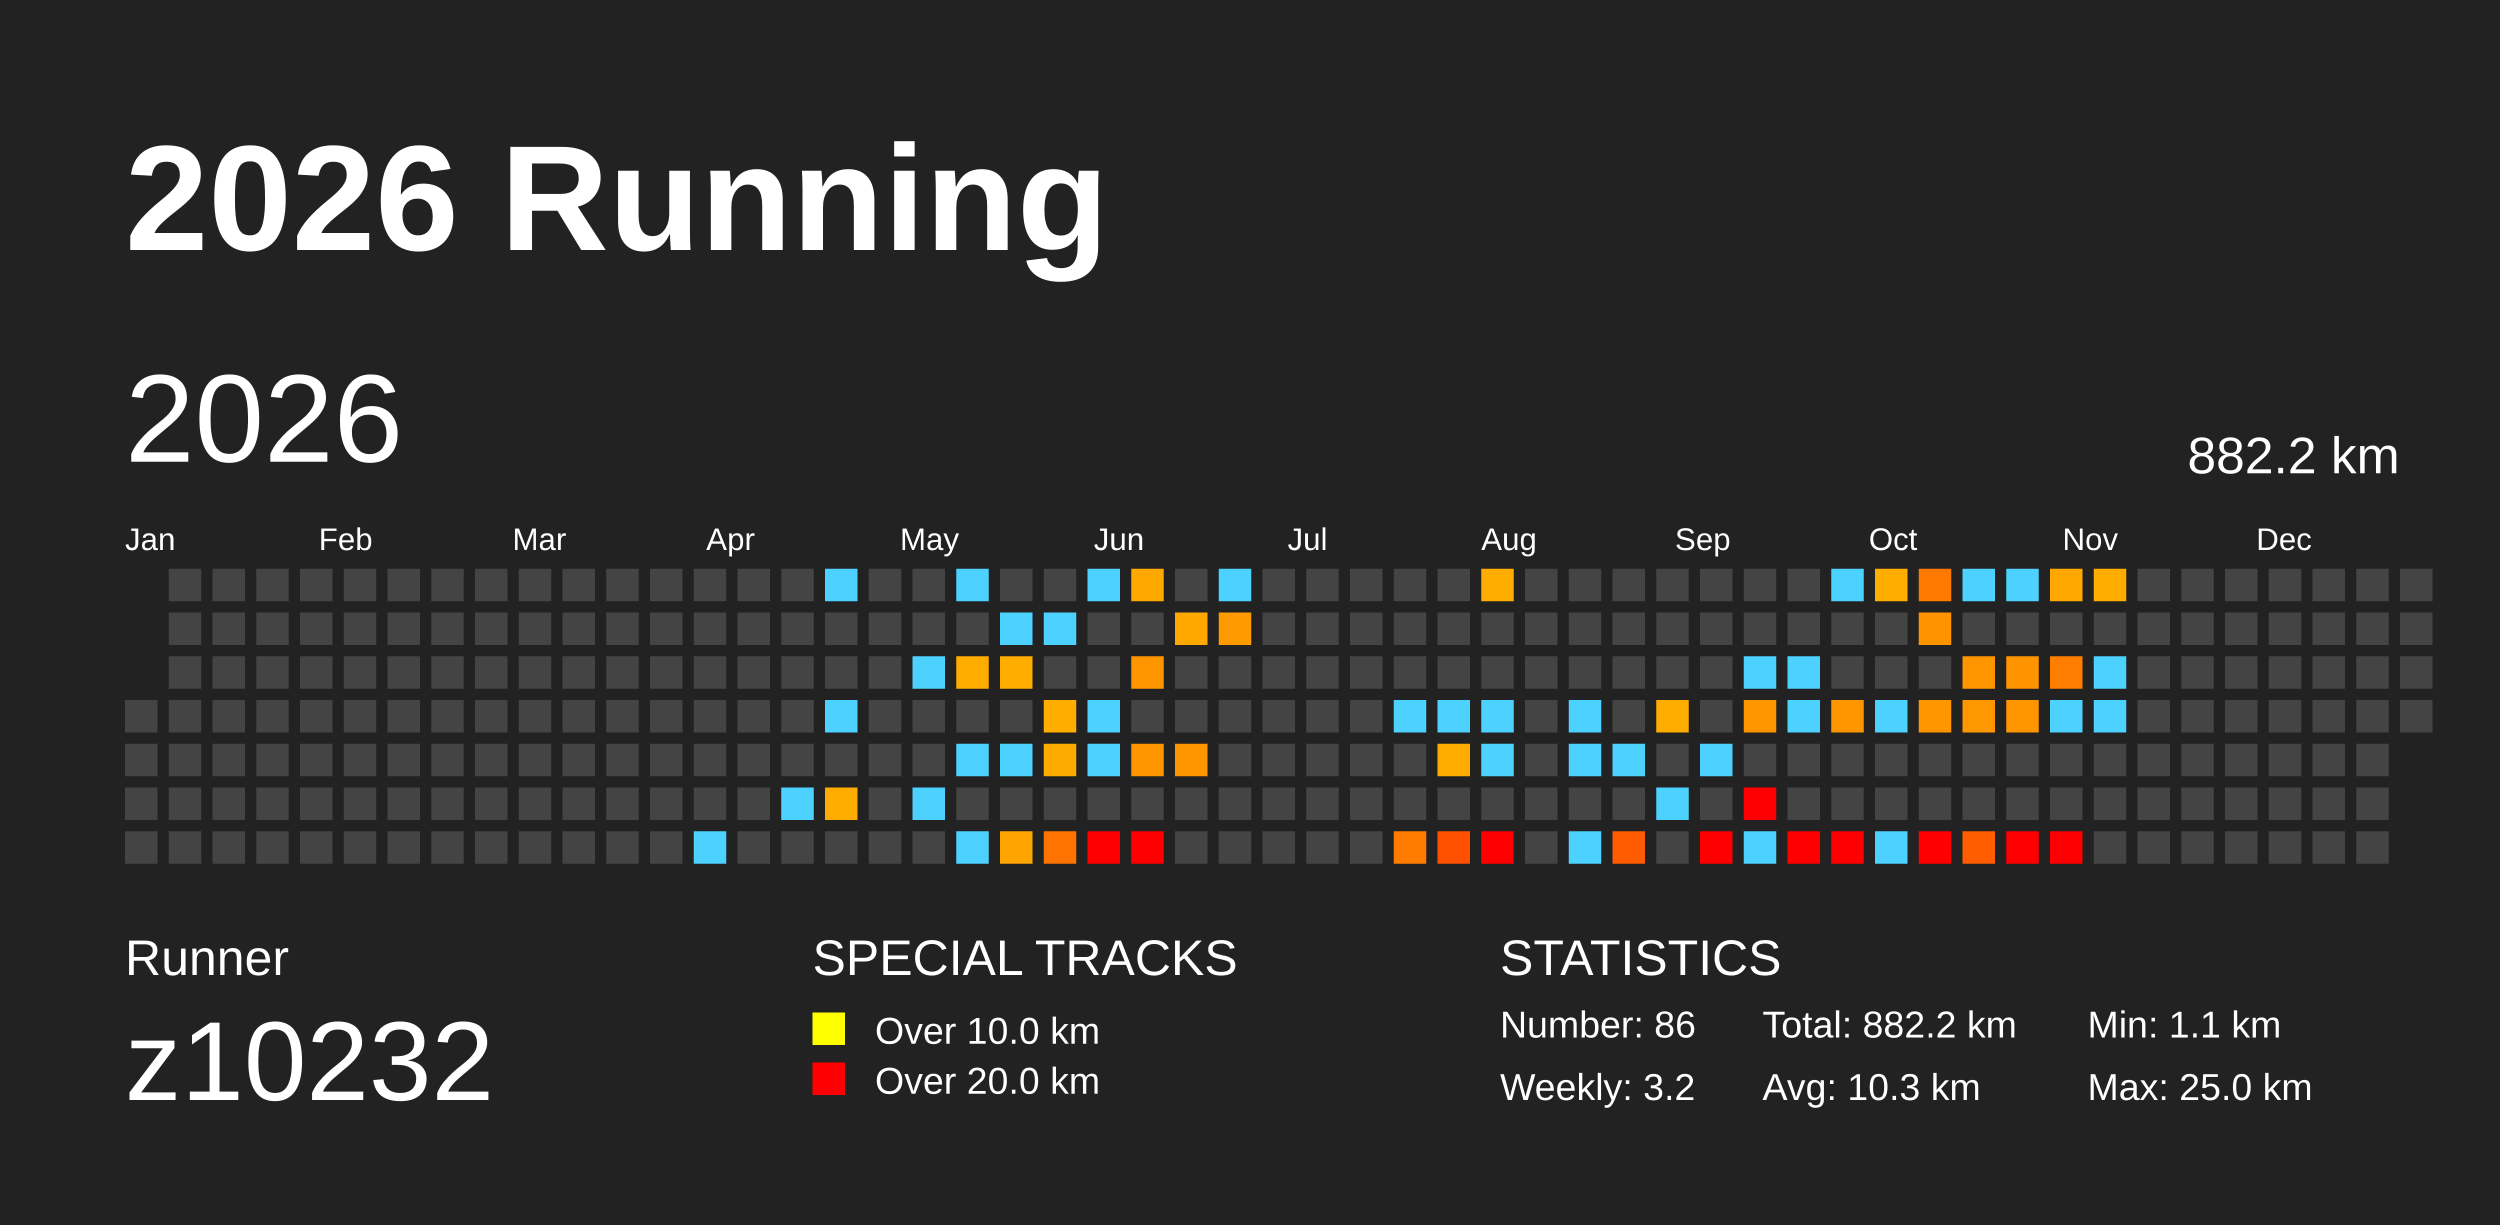
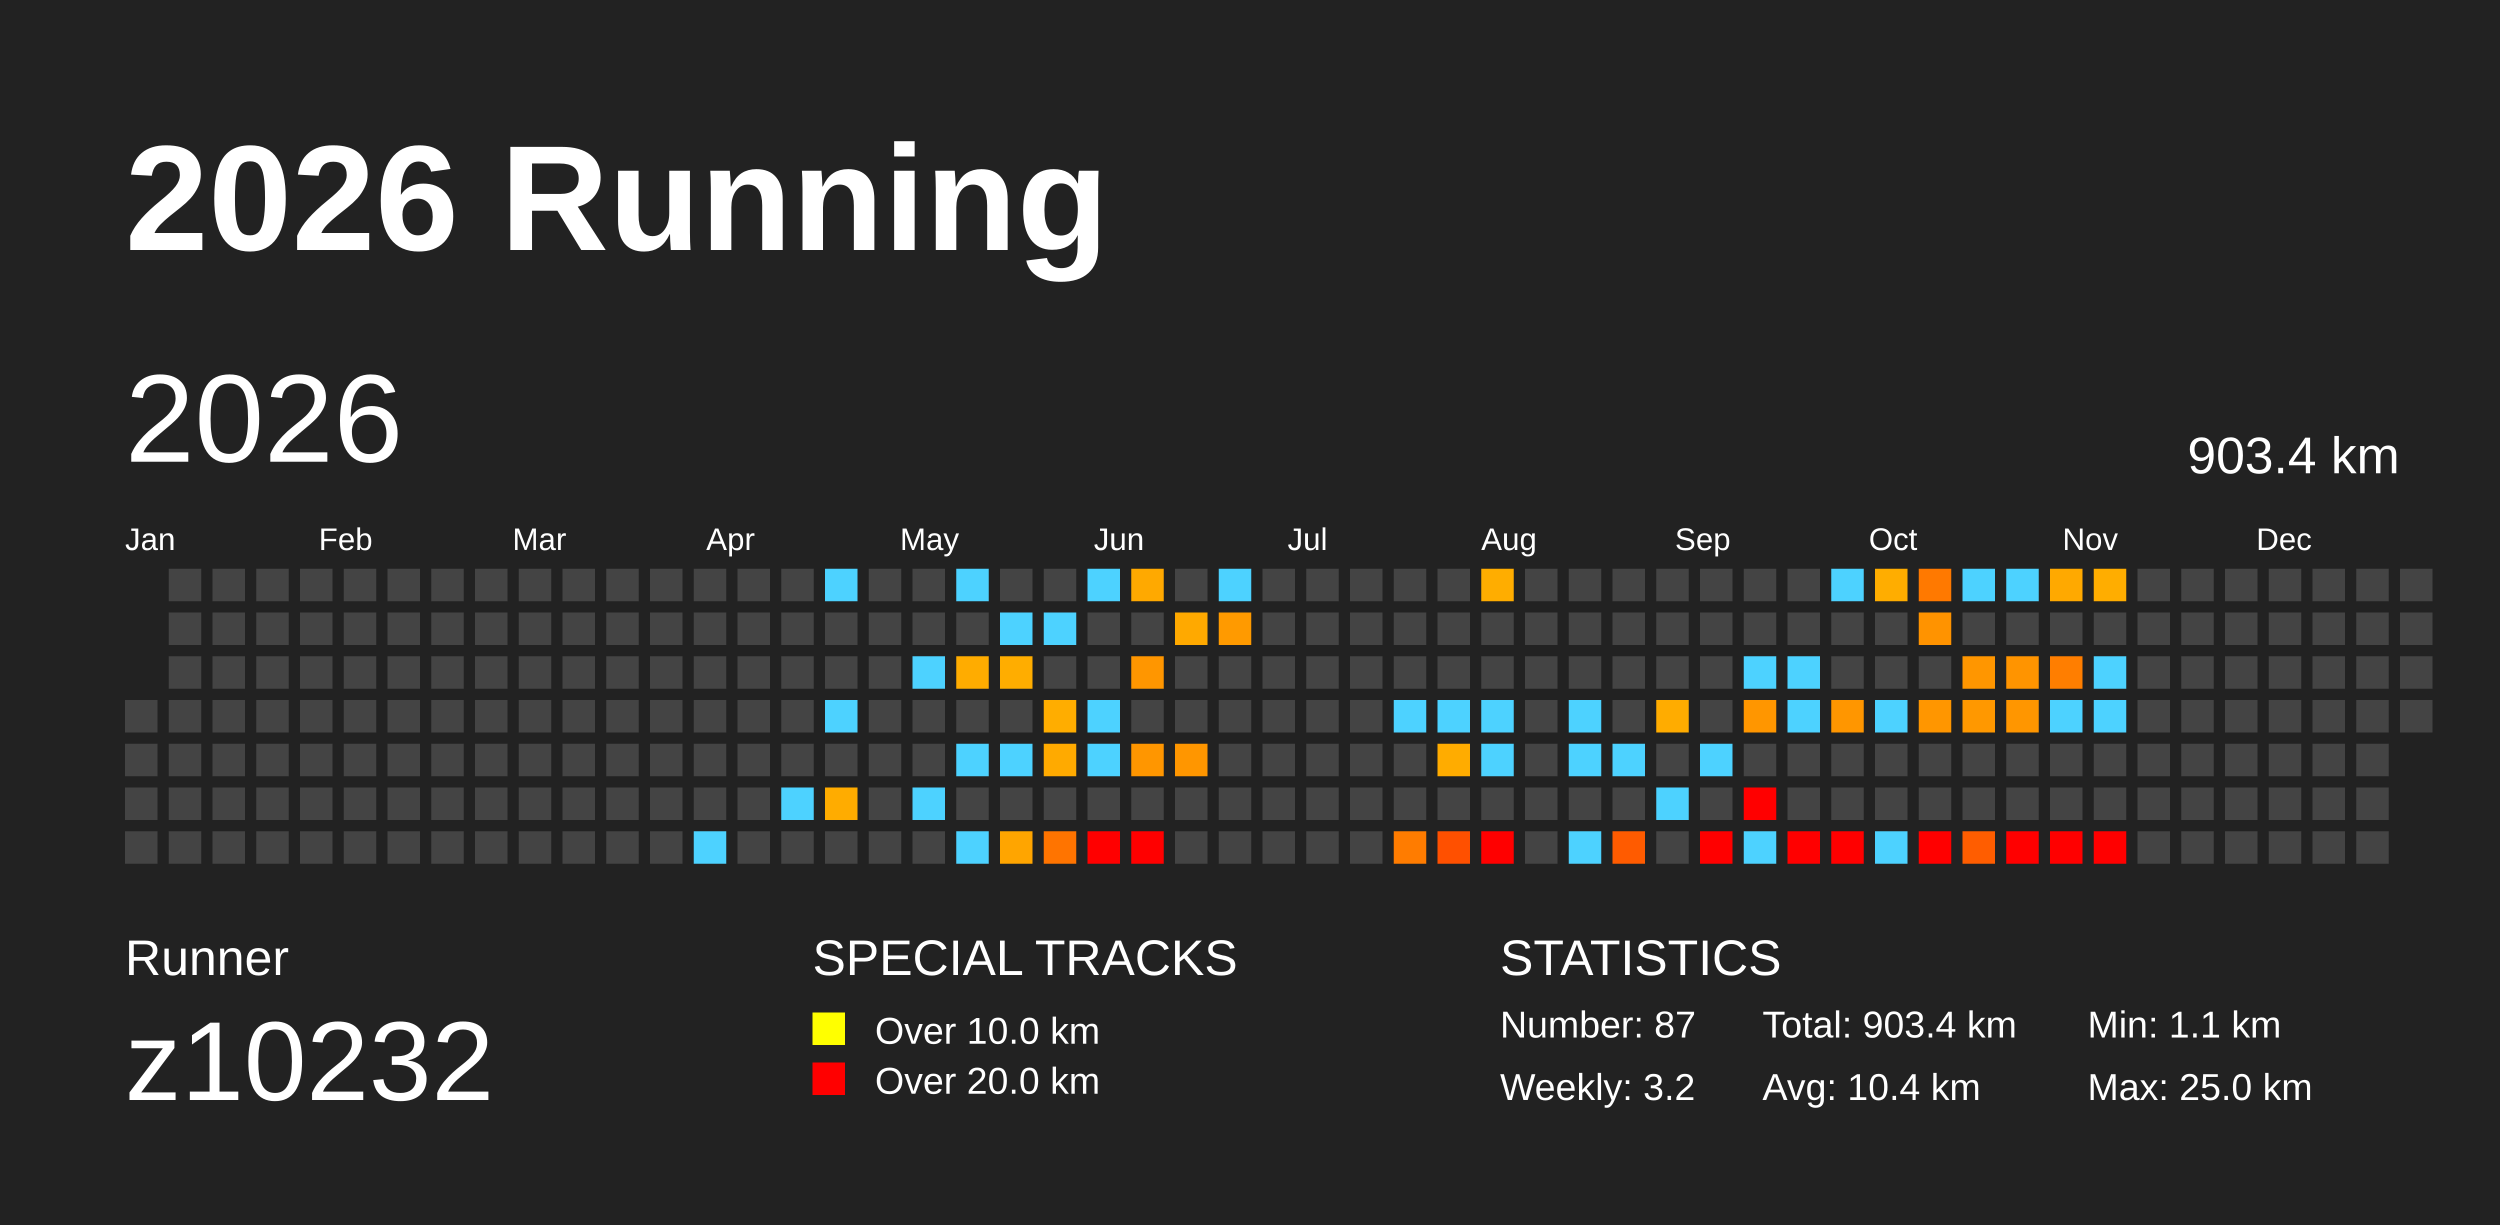
<svg xmlns="http://www.w3.org/2000/svg" baseProfile="full" height="98mm" version="1.1" viewBox="0,0,200,98" width="200mm">
  <defs>
    <pattern height="2" id="indoor-stripe" patternUnits="userSpaceOnUse" width="2">
      <line stroke="white" stroke-opacity="0.45" stroke-width="0.5" x1="0" x2="2" y1="2" y2="0" />
    </pattern>
  </defs>
  <rect fill="#222222" height="98" width="200" x="0" y="0" />
  <text fill="#FFFFFF" style="font-size:12px; font-family:Arial; font-weight:bold;" x="10" y="20">2026 Running</text>
  <text fill="#FFFFFF" style="font-size:4px; font-family:Arial" x="10" y="78">Runner</text>
  <text fill="#FFFFFF" style="font-size:9px; font-family:Arial" x="10" y="88">z10232</text>
  <text fill="#FFFFFF" style="font-size:4px; font-family:Arial" x="65" y="78">SPECIAL TRACKS</text>
  <rect fill="yellow" height="2.6" width="2.6" x="65" y="81" />
  <text fill="#FFFFFF" style="font-size:3px; font-family:Arial" x="70" y="83.5">Over 10.0 km</text>
  <rect fill="red" height="2.6" width="2.6" x="65" y="85" />
  <text fill="#FFFFFF" style="font-size:3px; font-family:Arial" x="70" y="87.5">Over 20.0 km</text>
  <text fill="#FFFFFF" style="font-size:4px; font-family:Arial" x="120" y="78">STATISTICS</text>
-   <text fill="#FFFFFF" style="font-size:3px; font-family:Arial" x="120" y="83">Number: 86</text>
+   <text fill="#FFFFFF" style="font-size:3px; font-family:Arial" x="120" y="83">Number: 87</text>
  <text fill="#FFFFFF" style="font-size:3px; font-family:Arial" x="120" y="88">Weekly: 3.2</text>
-   <text fill="#FFFFFF" style="font-size:3px; font-family:Arial" x="141" y="83">Total: 882.2 km</text>
-   <text fill="#FFFFFF" style="font-size:3px; font-family:Arial" x="141" y="88">Avg: 10.3 km</text>
+   <text fill="#FFFFFF" style="font-size:3px; font-family:Arial" x="141" y="83">Total: 903.4 km</text>
+   <text fill="#FFFFFF" style="font-size:3px; font-family:Arial" x="141" y="88">Avg: 10.4 km</text>
  <text fill="#FFFFFF" style="font-size:3px; font-family:Arial" x="167" y="83">Min: 1.1 km</text>
  <text fill="#FFFFFF" style="font-size:3px; font-family:Arial" x="167" y="88">Max: 25.0 km</text>
  <text dominant-baseline="hanging" fill="#FFFFFF" style="font-size:10.0px; font-family:Arial;" x="10" y="30">2026</text>
-   <text dominant-baseline="hanging" fill="#FFFFFF" style="font-size:4.125px; font-family:Arial;" x="175" y="35">882.2 km</text>
+   <text dominant-baseline="hanging" fill="#FFFFFF" style="font-size:4.125px; font-family:Arial;" x="175" y="35">903.4 km</text>
  <text fill="#FFFFFF" style="font-size:2.5px; font-family:Arial" x="10.0" y="44">Jan</text>
  <text fill="#FFFFFF" style="font-size:2.5px; font-family:Arial" x="25.5" y="44">Feb</text>
  <text fill="#FFFFFF" style="font-size:2.5px; font-family:Arial" x="41.0" y="44">Mar</text>
  <text fill="#FFFFFF" style="font-size:2.5px; font-family:Arial" x="56.5" y="44">Apr</text>
  <text fill="#FFFFFF" style="font-size:2.5px; font-family:Arial" x="72.0" y="44">May</text>
  <text fill="#FFFFFF" style="font-size:2.5px; font-family:Arial" x="87.5" y="44">Jun</text>
  <text fill="#FFFFFF" style="font-size:2.5px; font-family:Arial" x="103.0" y="44">Jul</text>
  <text fill="#FFFFFF" style="font-size:2.5px; font-family:Arial" x="118.5" y="44">Aug</text>
  <text fill="#FFFFFF" style="font-size:2.5px; font-family:Arial" x="134.0" y="44">Sep</text>
  <text fill="#FFFFFF" style="font-size:2.5px; font-family:Arial" x="149.5" y="44">Oct</text>
  <text fill="#FFFFFF" style="font-size:2.5px; font-family:Arial" x="165.0" y="44">Nov</text>
  <text fill="#FFFFFF" style="font-size:2.5px; font-family:Arial" x="180.5" y="44">Dec</text>
  <rect fill="#444444" height="2.6" width="2.6" x="10.0" y="56.0" />
  <rect fill="#444444" height="2.6" width="2.6" x="10.0" y="59.5" />
  <rect fill="#444444" height="2.6" width="2.6" x="10.0" y="63.0" />
  <rect fill="#444444" height="2.6" width="2.6" x="10.0" y="66.5" />
  <rect fill="#444444" height="2.6" width="2.6" x="13.5" y="45.5" />
  <rect fill="#444444" height="2.6" width="2.6" x="13.5" y="49.0" />
  <rect fill="#444444" height="2.6" width="2.6" x="13.5" y="52.5" />
  <rect fill="#444444" height="2.6" width="2.6" x="13.5" y="56.0" />
  <rect fill="#444444" height="2.6" width="2.6" x="13.5" y="59.5" />
  <rect fill="#444444" height="2.6" width="2.6" x="13.5" y="63.0" />
  <rect fill="#444444" height="2.6" width="2.6" x="13.5" y="66.5" />
  <rect fill="#444444" height="2.6" width="2.6" x="17.0" y="45.5" />
  <rect fill="#444444" height="2.6" width="2.6" x="17.0" y="49.0" />
  <rect fill="#444444" height="2.6" width="2.6" x="17.0" y="52.5" />
  <rect fill="#444444" height="2.6" width="2.6" x="17.0" y="56.0" />
  <rect fill="#444444" height="2.6" width="2.6" x="17.0" y="59.5" />
  <rect fill="#444444" height="2.6" width="2.6" x="17.0" y="63.0" />
  <rect fill="#444444" height="2.6" width="2.6" x="17.0" y="66.5" />
  <rect fill="#444444" height="2.6" width="2.6" x="20.5" y="45.5" />
  <rect fill="#444444" height="2.6" width="2.6" x="20.5" y="49.0" />
  <rect fill="#444444" height="2.6" width="2.6" x="20.5" y="52.5" />
  <rect fill="#444444" height="2.6" width="2.6" x="20.5" y="56.0" />
  <rect fill="#444444" height="2.6" width="2.6" x="20.5" y="59.5" />
  <rect fill="#444444" height="2.6" width="2.6" x="20.5" y="63.0" />
  <rect fill="#444444" height="2.6" width="2.6" x="20.5" y="66.5" />
  <rect fill="#444444" height="2.6" width="2.6" x="24.0" y="45.5" />
  <rect fill="#444444" height="2.6" width="2.6" x="24.0" y="49.0" />
  <rect fill="#444444" height="2.6" width="2.6" x="24.0" y="52.5" />
  <rect fill="#444444" height="2.6" width="2.6" x="24.0" y="56.0" />
  <rect fill="#444444" height="2.6" width="2.6" x="24.0" y="59.5" />
  <rect fill="#444444" height="2.6" width="2.6" x="24.0" y="63.0" />
  <rect fill="#444444" height="2.6" width="2.6" x="24.0" y="66.5" />
  <rect fill="#444444" height="2.6" width="2.6" x="27.5" y="45.5" />
  <rect fill="#444444" height="2.6" width="2.6" x="27.5" y="49.0" />
  <rect fill="#444444" height="2.6" width="2.6" x="27.5" y="52.5" />
  <rect fill="#444444" height="2.6" width="2.6" x="27.5" y="56.0" />
  <rect fill="#444444" height="2.6" width="2.6" x="27.5" y="59.5" />
  <rect fill="#444444" height="2.6" width="2.6" x="27.5" y="63.0" />
  <rect fill="#444444" height="2.6" width="2.6" x="27.5" y="66.5" />
  <rect fill="#444444" height="2.6" width="2.6" x="31.0" y="45.5" />
  <rect fill="#444444" height="2.6" width="2.6" x="31.0" y="49.0" />
  <rect fill="#444444" height="2.6" width="2.6" x="31.0" y="52.5" />
  <rect fill="#444444" height="2.6" width="2.6" x="31.0" y="56.0" />
  <rect fill="#444444" height="2.6" width="2.6" x="31.0" y="59.5" />
  <rect fill="#444444" height="2.6" width="2.6" x="31.0" y="63.0" />
  <rect fill="#444444" height="2.6" width="2.6" x="31.0" y="66.5" />
  <rect fill="#444444" height="2.6" width="2.6" x="34.5" y="45.5" />
  <rect fill="#444444" height="2.6" width="2.6" x="34.5" y="49.0" />
  <rect fill="#444444" height="2.6" width="2.6" x="34.5" y="52.5" />
  <rect fill="#444444" height="2.6" width="2.6" x="34.5" y="56.0" />
  <rect fill="#444444" height="2.6" width="2.6" x="34.5" y="59.5" />
  <rect fill="#444444" height="2.6" width="2.6" x="34.5" y="63.0" />
  <rect fill="#444444" height="2.6" width="2.6" x="34.5" y="66.5" />
  <rect fill="#444444" height="2.6" width="2.6" x="38.0" y="45.5" />
  <rect fill="#444444" height="2.6" width="2.6" x="38.0" y="49.0" />
  <rect fill="#444444" height="2.6" width="2.6" x="38.0" y="52.5" />
  <rect fill="#444444" height="2.6" width="2.6" x="38.0" y="56.0" />
  <rect fill="#444444" height="2.6" width="2.6" x="38.0" y="59.5" />
  <rect fill="#444444" height="2.6" width="2.6" x="38.0" y="63.0" />
  <rect fill="#444444" height="2.6" width="2.6" x="38.0" y="66.5" />
  <rect fill="#444444" height="2.6" width="2.6" x="41.5" y="45.5" />
  <rect fill="#444444" height="2.6" width="2.6" x="41.5" y="49.0" />
  <rect fill="#444444" height="2.6" width="2.6" x="41.5" y="52.5" />
  <rect fill="#444444" height="2.6" width="2.6" x="41.5" y="56.0" />
  <rect fill="#444444" height="2.6" width="2.6" x="41.5" y="59.5" />
  <rect fill="#444444" height="2.6" width="2.6" x="41.5" y="63.0" />
  <rect fill="#444444" height="2.6" width="2.6" x="41.5" y="66.5" />
  <rect fill="#444444" height="2.6" width="2.6" x="45.0" y="45.5" />
  <rect fill="#444444" height="2.6" width="2.6" x="45.0" y="49.0" />
  <rect fill="#444444" height="2.6" width="2.6" x="45.0" y="52.5" />
  <rect fill="#444444" height="2.6" width="2.6" x="45.0" y="56.0" />
  <rect fill="#444444" height="2.6" width="2.6" x="45.0" y="59.5" />
  <rect fill="#444444" height="2.6" width="2.6" x="45.0" y="63.0" />
  <rect fill="#444444" height="2.6" width="2.6" x="45.0" y="66.5" />
  <rect fill="#444444" height="2.6" width="2.6" x="48.5" y="45.5" />
  <rect fill="#444444" height="2.6" width="2.6" x="48.5" y="49.0" />
  <rect fill="#444444" height="2.6" width="2.6" x="48.5" y="52.5" />
  <rect fill="#444444" height="2.6" width="2.6" x="48.5" y="56.0" />
  <rect fill="#444444" height="2.6" width="2.6" x="48.5" y="59.5" />
  <rect fill="#444444" height="2.6" width="2.6" x="48.5" y="63.0" />
  <rect fill="#444444" height="2.6" width="2.6" x="48.5" y="66.5" />
  <rect fill="#444444" height="2.6" width="2.6" x="52.0" y="45.5" />
  <rect fill="#444444" height="2.6" width="2.6" x="52.0" y="49.0" />
  <rect fill="#444444" height="2.6" width="2.6" x="52.0" y="52.5" />
  <rect fill="#444444" height="2.6" width="2.6" x="52.0" y="56.0" />
  <rect fill="#444444" height="2.6" width="2.6" x="52.0" y="59.5" />
  <rect fill="#444444" height="2.6" width="2.6" x="52.0" y="63.0" />
  <rect fill="#444444" height="2.6" width="2.6" x="52.0" y="66.5" />
  <rect fill="#444444" height="2.6" width="2.6" x="55.5" y="45.5" />
  <rect fill="#444444" height="2.6" width="2.6" x="55.5" y="49.0" />
  <rect fill="#444444" height="2.6" width="2.6" x="55.5" y="52.5" />
  <rect fill="#444444" height="2.6" width="2.6" x="55.5" y="56.0" />
  <rect fill="#444444" height="2.6" width="2.6" x="55.5" y="59.5" />
  <rect fill="#444444" height="2.6" width="2.6" x="55.5" y="63.0" />
  <rect fill="#4dd2ff" height="2.6" width="2.6" x="55.5" y="66.5" />
  <rect fill="#444444" height="2.6" width="2.6" x="59.0" y="45.5" />
  <rect fill="#444444" height="2.6" width="2.6" x="59.0" y="49.0" />
  <rect fill="#444444" height="2.6" width="2.6" x="59.0" y="52.5" />
  <rect fill="#444444" height="2.6" width="2.6" x="59.0" y="56.0" />
  <rect fill="#444444" height="2.6" width="2.6" x="59.0" y="59.5" />
  <rect fill="#444444" height="2.6" width="2.6" x="59.0" y="63.0" />
  <rect fill="#444444" height="2.6" width="2.6" x="59.0" y="66.5" />
  <rect fill="#444444" height="2.6" width="2.6" x="62.5" y="45.5" />
  <rect fill="#444444" height="2.6" width="2.6" x="62.5" y="49.0" />
  <rect fill="#444444" height="2.6" width="2.6" x="62.5" y="52.5" />
  <rect fill="#444444" height="2.6" width="2.6" x="62.5" y="56.0" />
  <rect fill="#444444" height="2.6" width="2.6" x="62.5" y="59.5" />
  <rect fill="#4dd2ff" height="2.6" width="2.6" x="62.5" y="63.0" />
  <rect fill="#444444" height="2.6" width="2.6" x="62.5" y="66.5" />
  <rect fill="#4dd2ff" height="2.6" width="2.6" x="66.0" y="45.5" />
  <rect fill="#444444" height="2.6" width="2.6" x="66.0" y="49.0" />
  <rect fill="#444444" height="2.6" width="2.6" x="66.0" y="52.5" />
  <rect fill="#4dd2ff" height="2.6" width="2.6" x="66.0" y="56.0" />
  <rect fill="#444444" height="2.6" width="2.6" x="66.0" y="59.5" />
  <rect fill="#ffac00" height="2.6" width="2.6" x="66.0" y="63.0" />
  <rect fill="#444444" height="2.6" width="2.6" x="66.0" y="66.5" />
  <rect fill="#444444" height="2.6" width="2.6" x="69.5" y="45.5" />
  <rect fill="#444444" height="2.6" width="2.6" x="69.5" y="49.0" />
  <rect fill="#444444" height="2.6" width="2.6" x="69.5" y="52.5" />
  <rect fill="#444444" height="2.6" width="2.6" x="69.5" y="56.0" />
  <rect fill="#444444" height="2.6" width="2.6" x="69.5" y="59.5" />
  <rect fill="#444444" height="2.6" width="2.6" x="69.5" y="63.0" />
  <rect fill="#444444" height="2.6" width="2.6" x="69.5" y="66.5" />
  <rect fill="#444444" height="2.6" width="2.6" x="73.0" y="45.5" />
  <rect fill="#444444" height="2.6" width="2.6" x="73.0" y="49.0" />
  <rect fill="#4dd2ff" height="2.6" width="2.6" x="73.0" y="52.5" />
  <rect fill="#444444" height="2.6" width="2.6" x="73.0" y="56.0" />
  <rect fill="#444444" height="2.6" width="2.6" x="73.0" y="59.5" />
  <rect fill="#4dd2ff" height="2.6" width="2.6" x="73.0" y="63.0" />
  <rect fill="#444444" height="2.6" width="2.6" x="73.0" y="66.5" />
  <rect fill="#4dd2ff" height="2.6" width="2.6" x="76.5" y="45.5" />
  <rect fill="#444444" height="2.6" width="2.6" x="76.5" y="49.0" />
  <rect fill="#ffac00" height="2.6" width="2.6" x="76.5" y="52.5" />
  <rect fill="#444444" height="2.6" width="2.6" x="76.5" y="56.0" />
  <rect fill="#4dd2ff" height="2.6" width="2.6" x="76.5" y="59.5" />
  <rect fill="#444444" height="2.6" width="2.6" x="76.5" y="63.0" />
  <rect fill="#4dd2ff" height="2.6" width="2.6" x="76.5" y="66.5" />
  <rect fill="#444444" height="2.6" width="2.6" x="80.0" y="45.5" />
  <rect fill="#4dd2ff" height="2.6" width="2.6" x="80.0" y="49.0" />
  <rect fill="#ffad00" height="2.6" width="2.6" x="80.0" y="52.5" />
  <rect fill="#444444" height="2.6" width="2.6" x="80.0" y="56.0" />
  <rect fill="#4dd2ff" height="2.6" width="2.6" x="80.0" y="59.5" />
  <rect fill="#444444" height="2.6" width="2.6" x="80.0" y="63.0" />
  <rect fill="#ffa500" height="2.6" width="2.6" x="80.0" y="66.5" />
  <rect fill="#444444" height="2.6" width="2.6" x="83.5" y="45.5" />
  <rect fill="#4dd2ff" height="2.6" width="2.6" x="83.5" y="49.0" />
  <rect fill="#444444" height="2.6" width="2.6" x="83.5" y="52.5" />
  <rect fill="#ffad00" height="2.6" width="2.6" x="83.5" y="56.0" />
  <rect fill="#ffaa00" height="2.6" width="2.6" x="83.5" y="59.5" />
  <rect fill="#444444" height="2.6" width="2.6" x="83.5" y="63.0" />
  <rect fill="#ff7400" height="2.6" width="2.6" x="83.5" y="66.5" />
  <rect fill="#4dd2ff" height="2.6" width="2.6" x="87.0" y="45.5" />
  <rect fill="#444444" height="2.6" width="2.6" x="87.0" y="49.0" />
  <rect fill="#444444" height="2.6" width="2.6" x="87.0" y="52.5" />
  <rect fill="#4dd2ff" height="2.6" width="2.6" x="87.0" y="56.0" />
  <rect fill="#4dd2ff" height="2.6" width="2.6" x="87.0" y="59.5" />
  <rect fill="#444444" height="2.6" width="2.6" x="87.0" y="63.0" />
  <rect fill="red" height="2.6" width="2.6" x="87.0" y="66.5" />
  <rect fill="#ffa900" height="2.6" width="2.6" x="90.5" y="45.5" />
  <rect fill="#444444" height="2.6" width="2.6" x="90.5" y="49.0" />
  <rect fill="#ff9600" height="2.6" width="2.6" x="90.5" y="52.5" />
  <rect fill="#444444" height="2.6" width="2.6" x="90.5" y="56.0" />
  <rect fill="#ff9600" height="2.6" width="2.6" x="90.5" y="59.5" />
  <rect fill="#444444" height="2.6" width="2.6" x="90.5" y="63.0" />
  <rect fill="red" height="2.6" width="2.6" x="90.5" y="66.5" />
  <rect fill="#444444" height="2.6" width="2.6" x="94.0" y="45.5" />
  <rect fill="#ffa900" height="2.6" width="2.6" x="94.0" y="49.0" />
  <rect fill="#444444" height="2.6" width="2.6" x="94.0" y="52.5" />
  <rect fill="#444444" height="2.6" width="2.6" x="94.0" y="56.0" />
  <rect fill="#ff9600" height="2.6" width="2.6" x="94.0" y="59.5" />
  <rect fill="#444444" height="2.6" width="2.6" x="94.0" y="63.0" />
  <rect fill="#444444" height="2.6" width="2.6" x="94.0" y="66.5" />
  <rect fill="#4dd2ff" height="2.6" width="2.6" x="97.5" y="45.5" />
  <rect fill="#ff9a00" height="2.6" width="2.6" x="97.5" y="49.0" />
  <rect fill="#444444" height="2.6" width="2.6" x="97.5" y="52.5" />
  <rect fill="#444444" height="2.6" width="2.6" x="97.5" y="56.0" />
  <rect fill="#444444" height="2.6" width="2.6" x="97.5" y="59.5" />
  <rect fill="#444444" height="2.6" width="2.6" x="97.5" y="63.0" />
  <rect fill="#444444" height="2.6" width="2.6" x="97.5" y="66.5" />
  <rect fill="#444444" height="2.6" width="2.6" x="101.0" y="45.5" />
  <rect fill="#444444" height="2.6" width="2.6" x="101.0" y="49.0" />
  <rect fill="#444444" height="2.6" width="2.6" x="101.0" y="52.5" />
  <rect fill="#444444" height="2.6" width="2.6" x="101.0" y="56.0" />
  <rect fill="#444444" height="2.6" width="2.6" x="101.0" y="59.5" />
  <rect fill="#444444" height="2.6" width="2.6" x="101.0" y="63.0" />
  <rect fill="#444444" height="2.6" width="2.6" x="101.0" y="66.5" />
  <rect fill="#444444" height="2.6" width="2.6" x="104.5" y="45.5" />
  <rect fill="#444444" height="2.6" width="2.6" x="104.5" y="49.0" />
  <rect fill="#444444" height="2.6" width="2.6" x="104.5" y="52.5" />
  <rect fill="#444444" height="2.6" width="2.6" x="104.5" y="56.0" />
  <rect fill="#444444" height="2.6" width="2.6" x="104.5" y="59.5" />
  <rect fill="#444444" height="2.6" width="2.6" x="104.5" y="63.0" />
  <rect fill="#444444" height="2.6" width="2.6" x="104.5" y="66.5" />
  <rect fill="#444444" height="2.6" width="2.6" x="108.0" y="45.5" />
  <rect fill="#444444" height="2.6" width="2.6" x="108.0" y="49.0" />
  <rect fill="#444444" height="2.6" width="2.6" x="108.0" y="52.5" />
  <rect fill="#444444" height="2.6" width="2.6" x="108.0" y="56.0" />
  <rect fill="#444444" height="2.6" width="2.6" x="108.0" y="59.5" />
  <rect fill="#444444" height="2.6" width="2.6" x="108.0" y="63.0" />
  <rect fill="#444444" height="2.6" width="2.6" x="108.0" y="66.5" />
  <rect fill="#444444" height="2.6" width="2.6" x="111.5" y="45.5" />
  <rect fill="#444444" height="2.6" width="2.6" x="111.5" y="49.0" />
  <rect fill="#444444" height="2.6" width="2.6" x="111.5" y="52.5" />
  <rect fill="#4dd2ff" height="2.6" width="2.6" x="111.5" y="56.0" />
  <rect fill="#444444" height="2.6" width="2.6" x="111.5" y="59.5" />
  <rect fill="#444444" height="2.6" width="2.6" x="111.5" y="63.0" />
  <rect fill="#ff7c00" height="2.6" width="2.6" x="111.5" y="66.5" />
  <rect fill="#444444" height="2.6" width="2.6" x="115.0" y="45.5" />
  <rect fill="#444444" height="2.6" width="2.6" x="115.0" y="49.0" />
  <rect fill="#444444" height="2.6" width="2.6" x="115.0" y="52.5" />
  <rect fill="#4dd2ff" height="2.6" width="2.6" x="115.0" y="56.0" />
  <rect fill="#ffac00" height="2.6" width="2.6" x="115.0" y="59.5" />
  <rect fill="#444444" height="2.6" width="2.6" x="115.0" y="63.0" />
  <rect fill="#ff5000" height="2.6" width="2.6" x="115.0" y="66.5" />
  <rect fill="#ffad00" height="2.6" width="2.6" x="118.5" y="45.5" />
  <rect fill="#444444" height="2.6" width="2.6" x="118.5" y="49.0" />
  <rect fill="#444444" height="2.6" width="2.6" x="118.5" y="52.5" />
  <rect fill="#4dd2ff" height="2.6" width="2.6" x="118.5" y="56.0" />
  <rect fill="#4dd2ff" height="2.6" width="2.6" x="118.5" y="59.5" />
  <rect fill="#444444" height="2.6" width="2.6" x="118.5" y="63.0" />
  <rect fill="red" height="2.6" width="2.6" x="118.5" y="66.5" />
  <rect fill="#444444" height="2.6" width="2.6" x="122.0" y="45.5" />
  <rect fill="#444444" height="2.6" width="2.6" x="122.0" y="49.0" />
  <rect fill="#444444" height="2.6" width="2.6" x="122.0" y="52.5" />
  <rect fill="#444444" height="2.6" width="2.6" x="122.0" y="56.0" />
  <rect fill="#444444" height="2.6" width="2.6" x="122.0" y="59.5" />
  <rect fill="#444444" height="2.6" width="2.6" x="122.0" y="63.0" />
  <rect fill="#444444" height="2.6" width="2.6" x="122.0" y="66.5" />
  <rect fill="#444444" height="2.6" width="2.6" x="125.5" y="45.5" />
  <rect fill="#444444" height="2.6" width="2.6" x="125.5" y="49.0" />
  <rect fill="#444444" height="2.6" width="2.6" x="125.5" y="52.5" />
  <rect fill="#4dd2ff" height="2.6" width="2.6" x="125.5" y="56.0" />
  <rect fill="#4dd2ff" height="2.6" width="2.6" x="125.5" y="59.5" />
  <rect fill="#444444" height="2.6" width="2.6" x="125.5" y="63.0" />
  <rect fill="#4dd2ff" height="2.6" width="2.6" x="125.5" y="66.5" />
  <rect fill="#444444" height="2.6" width="2.6" x="129.0" y="45.5" />
  <rect fill="#444444" height="2.6" width="2.6" x="129.0" y="49.0" />
  <rect fill="#444444" height="2.6" width="2.6" x="129.0" y="52.5" />
  <rect fill="#444444" height="2.6" width="2.6" x="129.0" y="56.0" />
  <rect fill="#4dd2ff" height="2.6" width="2.6" x="129.0" y="59.5" />
  <rect fill="#444444" height="2.6" width="2.6" x="129.0" y="63.0" />
  <rect fill="#ff5b00" height="2.6" width="2.6" x="129.0" y="66.5" />
  <rect fill="#444444" height="2.6" width="2.6" x="132.5" y="45.5" />
  <rect fill="#444444" height="2.6" width="2.6" x="132.5" y="49.0" />
  <rect fill="#444444" height="2.6" width="2.6" x="132.5" y="52.5" />
  <rect fill="#ffac00" height="2.6" width="2.6" x="132.5" y="56.0" />
  <rect fill="#444444" height="2.6" width="2.6" x="132.5" y="59.5" />
  <rect fill="#4dd2ff" height="2.6" width="2.6" x="132.5" y="63.0" />
  <rect fill="#444444" height="2.6" width="2.6" x="132.5" y="66.5" />
  <rect fill="#444444" height="2.6" width="2.6" x="136.0" y="45.5" />
  <rect fill="#444444" height="2.6" width="2.6" x="136.0" y="49.0" />
  <rect fill="#444444" height="2.6" width="2.6" x="136.0" y="52.5" />
  <rect fill="#444444" height="2.6" width="2.6" x="136.0" y="56.0" />
  <rect fill="#4dd2ff" height="2.6" width="2.6" x="136.0" y="59.5" />
  <rect fill="#444444" height="2.6" width="2.6" x="136.0" y="63.0" />
  <rect fill="red" height="2.6" width="2.6" x="136.0" y="66.5" />
  <rect fill="#444444" height="2.6" width="2.6" x="139.5" y="45.5" />
  <rect fill="#444444" height="2.6" width="2.6" x="139.5" y="49.0" />
  <rect fill="#4dd2ff" height="2.6" width="2.6" x="139.5" y="52.5" />
  <rect fill="#ff9600" height="2.6" width="2.6" x="139.5" y="56.0" />
  <rect fill="#444444" height="2.6" width="2.6" x="139.5" y="59.5" />
  <rect fill="red" height="2.6" width="2.6" x="139.5" y="63.0" />
  <rect fill="#4dd2ff" height="2.6" width="2.6" x="139.5" y="66.5" />
  <rect fill="#444444" height="2.6" width="2.6" x="143.0" y="45.5" />
  <rect fill="#444444" height="2.6" width="2.6" x="143.0" y="49.0" />
  <rect fill="#4dd2ff" height="2.6" width="2.6" x="143.0" y="52.5" />
  <rect fill="#4dd2ff" height="2.6" width="2.6" x="143.0" y="56.0" />
  <rect fill="#444444" height="2.6" width="2.6" x="143.0" y="59.5" />
  <rect fill="#444444" height="2.6" width="2.6" x="143.0" y="63.0" />
  <rect fill="red" height="2.6" width="2.6" x="143.0" y="66.5" />
  <rect fill="#4dd2ff" height="2.6" width="2.6" x="146.5" y="45.5" />
  <rect fill="#444444" height="2.6" width="2.6" x="146.5" y="49.0" />
  <rect fill="#444444" height="2.6" width="2.6" x="146.5" y="52.5" />
  <rect fill="#ff9600" height="2.6" width="2.6" x="146.5" y="56.0" />
  <rect fill="#444444" height="2.6" width="2.6" x="146.5" y="59.5" />
  <rect fill="#444444" height="2.6" width="2.6" x="146.5" y="63.0" />
  <rect fill="red" height="2.6" width="2.6" x="146.5" y="66.5" />
  <rect fill="#ffad00" height="2.6" width="2.6" x="150.0" y="45.5" />
  <rect fill="#444444" height="2.6" width="2.6" x="150.0" y="49.0" />
  <rect fill="#444444" height="2.6" width="2.6" x="150.0" y="52.5" />
  <rect fill="#4dd2ff" height="2.6" width="2.6" x="150.0" y="56.0" />
  <rect fill="#444444" height="2.6" width="2.6" x="150.0" y="59.5" />
  <rect fill="#444444" height="2.6" width="2.6" x="150.0" y="63.0" />
  <rect fill="#4dd2ff" height="2.6" width="2.6" x="150.0" y="66.5" />
  <rect fill="#ff7900" height="2.6" width="2.6" x="153.5" y="45.5" />
  <rect fill="#ff9300" height="2.6" width="2.6" x="153.5" y="49.0" />
  <rect fill="#444444" height="2.6" width="2.6" x="153.5" y="52.5" />
  <rect fill="#ff9600" height="2.6" width="2.6" x="153.5" y="56.0" />
  <rect fill="#444444" height="2.6" width="2.6" x="153.5" y="59.5" />
  <rect fill="#444444" height="2.6" width="2.6" x="153.5" y="63.0" />
  <rect fill="red" height="2.6" width="2.6" x="153.5" y="66.5" />
  <rect fill="#4dd2ff" height="2.6" width="2.6" x="157.0" y="45.5" />
  <rect fill="#444444" height="2.6" width="2.6" x="157.0" y="49.0" />
  <rect fill="#ff9600" height="2.6" width="2.6" x="157.0" y="52.5" />
  <rect fill="#ff9800" height="2.6" width="2.6" x="157.0" y="56.0" />
  <rect fill="#444444" height="2.6" width="2.6" x="157.0" y="59.5" />
  <rect fill="#444444" height="2.6" width="2.6" x="157.0" y="63.0" />
  <rect fill="#ff5d00" height="2.6" width="2.6" x="157.0" y="66.5" />
  <rect fill="#4dd2ff" height="2.6" width="2.6" x="160.5" y="45.5" />
  <rect fill="#444444" height="2.6" width="2.6" x="160.5" y="49.0" />
  <rect fill="#ff9400" height="2.6" width="2.6" x="160.5" y="52.5" />
  <rect fill="#ff9600" height="2.6" width="2.6" x="160.5" y="56.0" />
  <rect fill="#444444" height="2.6" width="2.6" x="160.5" y="59.5" />
  <rect fill="#444444" height="2.6" width="2.6" x="160.5" y="63.0" />
  <rect fill="red" height="2.6" width="2.6" x="160.5" y="66.5" />
  <rect fill="#ffa900" height="2.6" width="2.6" x="164.0" y="45.5" />
  <rect fill="#444444" height="2.6" width="2.6" x="164.0" y="49.0" />
  <rect fill="#ff7e00" height="2.6" width="2.6" x="164.0" y="52.5" />
  <rect fill="#4dd2ff" height="2.6" width="2.6" x="164.0" y="56.0" />
  <rect fill="#444444" height="2.6" width="2.6" x="164.0" y="59.5" />
  <rect fill="#444444" height="2.6" width="2.6" x="164.0" y="63.0" />
  <rect fill="red" height="2.6" width="2.6" x="164.0" y="66.5" />
  <rect fill="#ffad00" height="2.6" width="2.6" x="167.5" y="45.5" />
  <rect fill="#444444" height="2.6" width="2.6" x="167.5" y="49.0" />
  <rect fill="#4dd2ff" height="2.6" width="2.6" x="167.5" y="52.5" />
  <rect fill="#4dd2ff" height="2.6" width="2.6" x="167.5" y="56.0" />
  <rect fill="#444444" height="2.6" width="2.6" x="167.5" y="59.5" />
  <rect fill="#444444" height="2.6" width="2.6" x="167.5" y="63.0" />
-   <rect fill="#444444" height="2.6" width="2.6" x="167.5" y="66.5" />
+   <rect fill="red" height="2.6" width="2.6" x="167.5" y="66.5" />
  <rect fill="#444444" height="2.6" width="2.6" x="171.0" y="45.5" />
  <rect fill="#444444" height="2.6" width="2.6" x="171.0" y="49.0" />
  <rect fill="#444444" height="2.6" width="2.6" x="171.0" y="52.5" />
  <rect fill="#444444" height="2.6" width="2.6" x="171.0" y="56.0" />
  <rect fill="#444444" height="2.6" width="2.6" x="171.0" y="59.5" />
  <rect fill="#444444" height="2.6" width="2.6" x="171.0" y="63.0" />
  <rect fill="#444444" height="2.6" width="2.6" x="171.0" y="66.5" />
  <rect fill="#444444" height="2.6" width="2.6" x="174.5" y="45.5" />
  <rect fill="#444444" height="2.6" width="2.6" x="174.5" y="49.0" />
  <rect fill="#444444" height="2.6" width="2.6" x="174.5" y="52.5" />
  <rect fill="#444444" height="2.6" width="2.6" x="174.5" y="56.0" />
  <rect fill="#444444" height="2.6" width="2.6" x="174.5" y="59.5" />
  <rect fill="#444444" height="2.6" width="2.6" x="174.5" y="63.0" />
  <rect fill="#444444" height="2.6" width="2.6" x="174.5" y="66.5" />
  <rect fill="#444444" height="2.6" width="2.6" x="178.0" y="45.5" />
  <rect fill="#444444" height="2.6" width="2.6" x="178.0" y="49.0" />
  <rect fill="#444444" height="2.6" width="2.6" x="178.0" y="52.5" />
  <rect fill="#444444" height="2.6" width="2.6" x="178.0" y="56.0" />
  <rect fill="#444444" height="2.6" width="2.6" x="178.0" y="59.5" />
  <rect fill="#444444" height="2.6" width="2.6" x="178.0" y="63.0" />
  <rect fill="#444444" height="2.6" width="2.6" x="178.0" y="66.5" />
  <rect fill="#444444" height="2.6" width="2.6" x="181.5" y="45.5" />
  <rect fill="#444444" height="2.6" width="2.6" x="181.5" y="49.0" />
  <rect fill="#444444" height="2.6" width="2.6" x="181.5" y="52.5" />
  <rect fill="#444444" height="2.6" width="2.6" x="181.5" y="56.0" />
  <rect fill="#444444" height="2.6" width="2.6" x="181.5" y="59.5" />
  <rect fill="#444444" height="2.6" width="2.6" x="181.5" y="63.0" />
  <rect fill="#444444" height="2.6" width="2.6" x="181.5" y="66.5" />
  <rect fill="#444444" height="2.6" width="2.6" x="185.0" y="45.5" />
  <rect fill="#444444" height="2.6" width="2.6" x="185.0" y="49.0" />
  <rect fill="#444444" height="2.6" width="2.6" x="185.0" y="52.5" />
  <rect fill="#444444" height="2.6" width="2.6" x="185.0" y="56.0" />
  <rect fill="#444444" height="2.6" width="2.6" x="185.0" y="59.5" />
  <rect fill="#444444" height="2.6" width="2.6" x="185.0" y="63.0" />
  <rect fill="#444444" height="2.6" width="2.6" x="185.0" y="66.5" />
  <rect fill="#444444" height="2.6" width="2.6" x="188.5" y="45.5" />
  <rect fill="#444444" height="2.6" width="2.6" x="188.5" y="49.0" />
  <rect fill="#444444" height="2.6" width="2.6" x="188.5" y="52.5" />
  <rect fill="#444444" height="2.6" width="2.6" x="188.5" y="56.0" />
  <rect fill="#444444" height="2.6" width="2.6" x="188.5" y="59.5" />
  <rect fill="#444444" height="2.6" width="2.6" x="188.5" y="63.0" />
  <rect fill="#444444" height="2.6" width="2.6" x="188.5" y="66.5" />
  <rect fill="#444444" height="2.6" width="2.6" x="192.0" y="45.5" />
  <rect fill="#444444" height="2.6" width="2.6" x="192.0" y="49.0" />
  <rect fill="#444444" height="2.6" width="2.6" x="192.0" y="52.5" />
  <rect fill="#444444" height="2.6" width="2.6" x="192.0" y="56.0" />
</svg>
